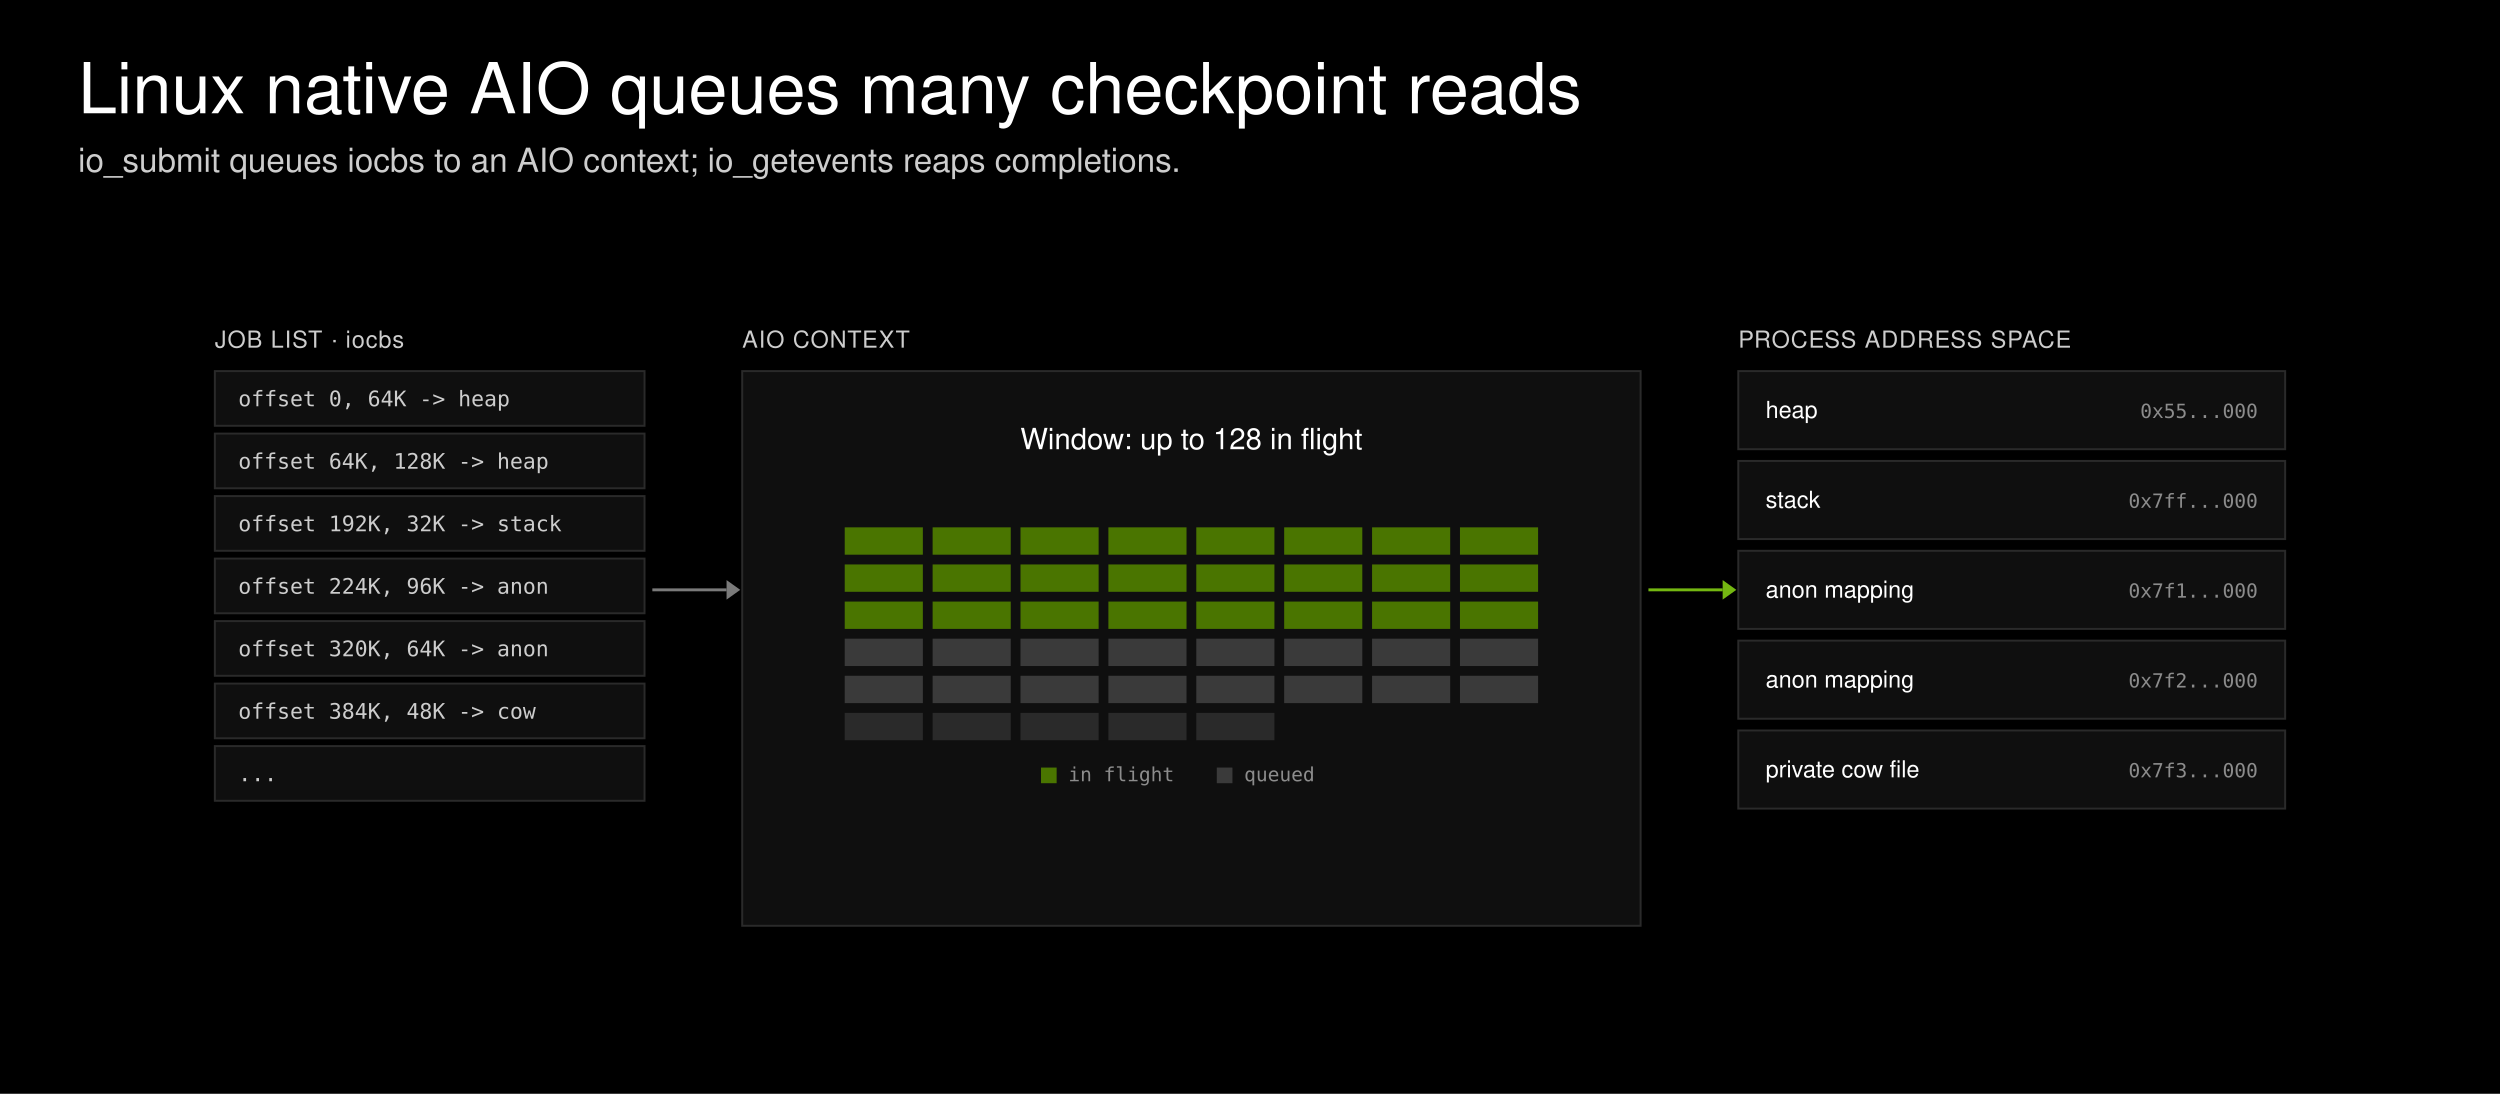
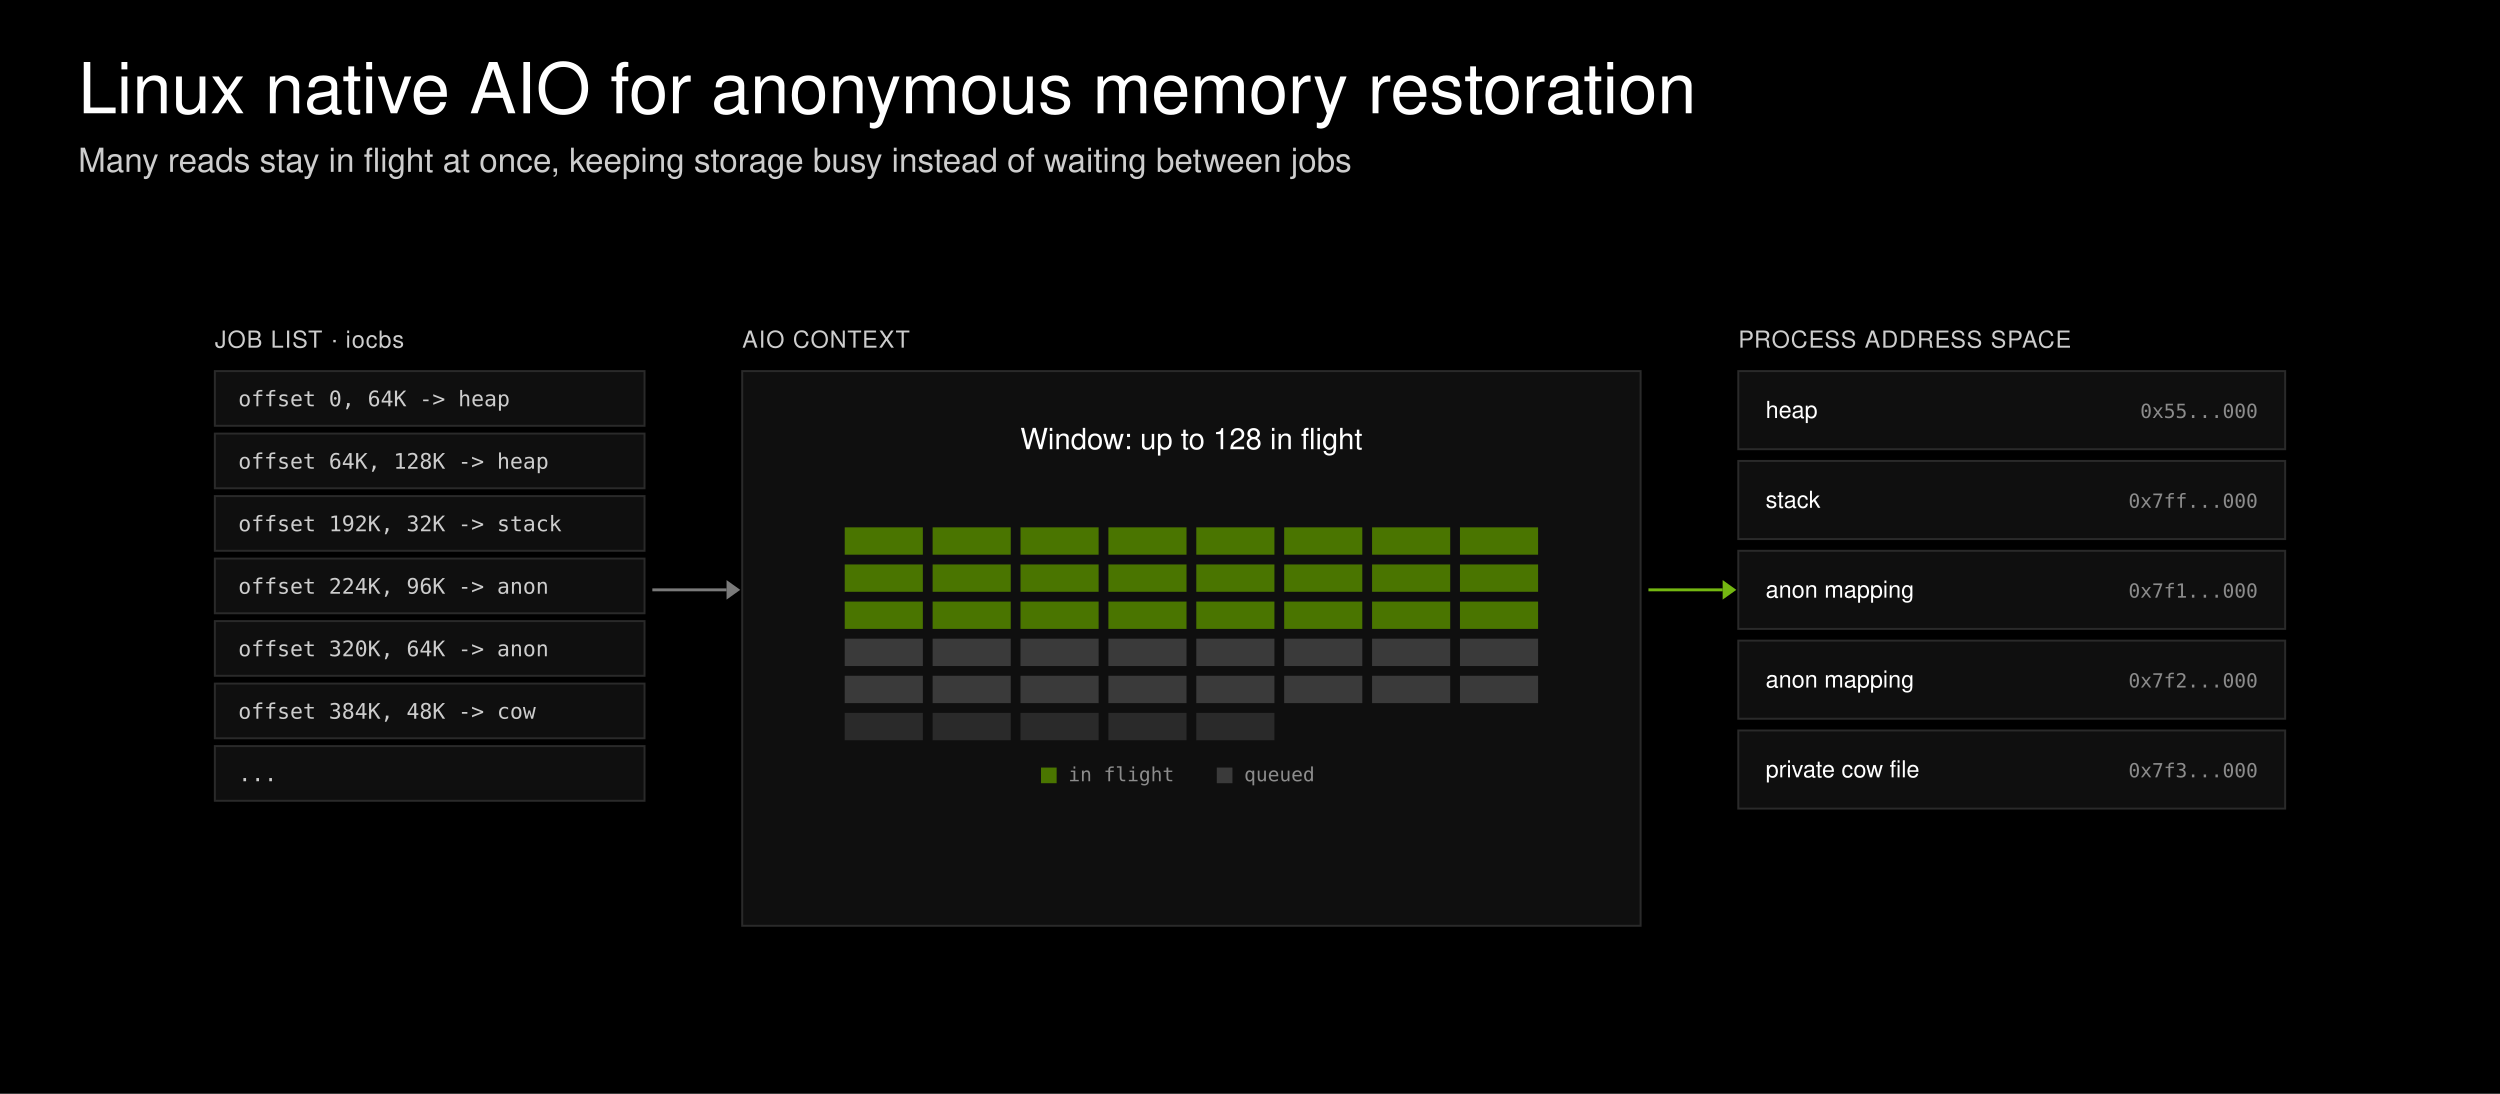
<svg xmlns="http://www.w3.org/2000/svg" width="1280" height="560" viewBox="0 0 1280 560" role="img" aria-label="Parallel AIO restore pipeline overlaps memory-region reads">
  <rect width="1280" height="560" fill="#000000" />
  <style>
  .title { font-family: "Helvetica Neue", Helvetica, Geist, Arial, sans-serif; font-size: 36px; font-weight: 300; fill: #ffffff; }
  .subtitle { font-family: "Helvetica Neue", Helvetica, Geist, Arial, sans-serif; font-size: 17px; font-weight: 300; fill: #cdcdcd; }
  .panel-label { font-family: Geist, "Helvetica Neue", Helvetica, Arial, sans-serif; font-size: 13px; font-weight: 600; fill: #ffffff; letter-spacing: 0.08em; text-transform: uppercase; }
  .panel-sub { font-family: "Geist Mono", "SF Mono", Menlo, Consolas, monospace; font-size: 12px; font-weight: 400; fill: #8c8c8c; }
  .section-label { font-family: Geist, "Helvetica Neue", Helvetica, Arial, sans-serif; font-size: 12px; font-weight: 500; fill: #cdcdcd; letter-spacing: 0.04em; text-transform: uppercase; }
  .card-title { font-family: Geist, "Helvetica Neue", Helvetica, Arial, sans-serif; font-size: 15px; font-weight: 500; fill: #ffffff; }
  .card-meta { font-family: "Geist Mono", "SF Mono", Menlo, Consolas, monospace; font-size: 11px; font-weight: 400; fill: #8c8c8c; }
  .item { font-family: "Geist Mono", "SF Mono", Menlo, Consolas, monospace; font-size: 11px; font-weight: 400; fill: #cdcdcd; }
  .vma-label { font-family: Geist, "Helvetica Neue", Helvetica, Arial, sans-serif; font-size: 12px; font-weight: 500; fill: #ffffff; }
  .vma-addr { font-family: "Geist Mono", "SF Mono", Menlo, Consolas, monospace; font-size: 10px; font-weight: 400; fill: #8c8c8c; }
  .arrow-label { font-family: Geist, "Helvetica Neue", Helvetica, Arial, sans-serif; font-size: 12px; font-weight: 500; fill: #cdcdcd; }
  .arrow-meta { font-family: "Geist Mono", "SF Mono", Menlo, Consolas, monospace; font-size: 10px; font-weight: 400; fill: #8c8c8c; }
</style>
-   <text class="title" x="40" y="58">Linux native AIO queues many checkpoint reads</text>
-   <text class="subtitle" x="40" y="88">io_submit queues iocbs to an AIO context; io_getevents reaps completions.</text>
+   <text class="title" x="40" y="58">Linux native AIO for anonymous memory restoration</text>
+   <text class="subtitle" x="40" y="88">Many reads stay in flight at once, keeping storage busy instead of waiting between jobs</text>
  <text class="section-label" x="110.0" y="178">JOB LIST · iocbs</text>
  <text class="section-label" x="380.0" y="178">AIO CONTEXT</text>
  <text class="section-label" x="890.0" y="178">PROCESS ADDRESS SPACE</text>
  <rect x="110.0" y="190" width="220" height="28" fill="#0f0f0f" stroke="#2a2a2a" stroke-width="1" />
  <text class="item" x="122.0" y="208.0">offset 0,    64K -&gt; heap</text>
  <rect x="110.0" y="222" width="220" height="28" fill="#0f0f0f" stroke="#2a2a2a" stroke-width="1" />
  <text class="item" x="122.0" y="240.0">offset 64K,  128K -&gt; heap</text>
  <rect x="110.0" y="254" width="220" height="28" fill="#0f0f0f" stroke="#2a2a2a" stroke-width="1" />
  <text class="item" x="122.0" y="272.0">offset 192K, 32K -&gt; stack</text>
  <rect x="110.0" y="286" width="220" height="28" fill="#0f0f0f" stroke="#2a2a2a" stroke-width="1" />
  <text class="item" x="122.0" y="304.0">offset 224K, 96K -&gt; anon</text>
  <rect x="110.0" y="318" width="220" height="28" fill="#0f0f0f" stroke="#2a2a2a" stroke-width="1" />
  <text class="item" x="122.0" y="336.0">offset 320K, 64K -&gt; anon</text>
  <rect x="110.0" y="350" width="220" height="28" fill="#0f0f0f" stroke="#2a2a2a" stroke-width="1" />
  <text class="item" x="122.0" y="368.0">offset 384K, 48K -&gt; cow</text>
  <rect x="110.0" y="382" width="220" height="28" fill="#0f0f0f" stroke="#2a2a2a" stroke-width="1" />
  <text class="item" x="122.0" y="400.0">...</text>
  <rect x="380.0" y="190" width="460" height="284" fill="#0f0f0f" stroke="#2a2a2a" stroke-width="1" />
  <text class="card-title" x="610.0" y="230" text-anchor="middle">Window: up to 128 in flight</text>
  <rect x="432.5" y="270" width="40" height="14" fill="#4a7500" />
  <rect x="477.5" y="270" width="40" height="14" fill="#4a7500" />
  <rect x="522.5" y="270" width="40" height="14" fill="#4a7500" />
  <rect x="567.5" y="270" width="40" height="14" fill="#4a7500" />
  <rect x="612.5" y="270" width="40" height="14" fill="#4a7500" />
  <rect x="657.5" y="270" width="40" height="14" fill="#4a7500" />
  <rect x="702.5" y="270" width="40" height="14" fill="#4a7500" />
  <rect x="747.5" y="270" width="40" height="14" fill="#4a7500" />
  <rect x="432.5" y="289" width="40" height="14" fill="#4a7500" />
  <rect x="477.5" y="289" width="40" height="14" fill="#4a7500" />
  <rect x="522.5" y="289" width="40" height="14" fill="#4a7500" />
  <rect x="567.5" y="289" width="40" height="14" fill="#4a7500" />
  <rect x="612.5" y="289" width="40" height="14" fill="#4a7500" />
  <rect x="657.5" y="289" width="40" height="14" fill="#4a7500" />
  <rect x="702.5" y="289" width="40" height="14" fill="#4a7500" />
  <rect x="747.5" y="289" width="40" height="14" fill="#4a7500" />
  <rect x="432.5" y="308" width="40" height="14" fill="#4a7500" />
  <rect x="477.5" y="308" width="40" height="14" fill="#4a7500" />
  <rect x="522.5" y="308" width="40" height="14" fill="#4a7500" />
  <rect x="567.5" y="308" width="40" height="14" fill="#4a7500" />
  <rect x="612.5" y="308" width="40" height="14" fill="#4a7500" />
  <rect x="657.5" y="308" width="40" height="14" fill="#4a7500" />
  <rect x="702.5" y="308" width="40" height="14" fill="#4a7500" />
  <rect x="747.5" y="308" width="40" height="14" fill="#4a7500" />
  <rect x="432.5" y="327" width="40" height="14" fill="#3a3a3a" />
  <rect x="477.5" y="327" width="40" height="14" fill="#3a3a3a" />
  <rect x="522.5" y="327" width="40" height="14" fill="#3a3a3a" />
  <rect x="567.5" y="327" width="40" height="14" fill="#3a3a3a" />
  <rect x="612.5" y="327" width="40" height="14" fill="#3a3a3a" />
  <rect x="657.5" y="327" width="40" height="14" fill="#3a3a3a" />
  <rect x="702.5" y="327" width="40" height="14" fill="#3a3a3a" />
  <rect x="747.5" y="327" width="40" height="14" fill="#3a3a3a" />
  <rect x="432.5" y="346" width="40" height="14" fill="#3a3a3a" />
  <rect x="477.5" y="346" width="40" height="14" fill="#3a3a3a" />
  <rect x="522.5" y="346" width="40" height="14" fill="#3a3a3a" />
  <rect x="567.5" y="346" width="40" height="14" fill="#3a3a3a" />
  <rect x="612.5" y="346" width="40" height="14" fill="#3a3a3a" />
  <rect x="657.5" y="346" width="40" height="14" fill="#3a3a3a" />
  <rect x="702.5" y="346" width="40" height="14" fill="#3a3a3a" />
  <rect x="747.5" y="346" width="40" height="14" fill="#3a3a3a" />
  <rect x="432.5" y="365" width="40" height="14" fill="#2a2a2a" />
  <rect x="477.5" y="365" width="40" height="14" fill="#2a2a2a" />
  <rect x="522.5" y="365" width="40" height="14" fill="#2a2a2a" />
  <rect x="567.5" y="365" width="40" height="14" fill="#2a2a2a" />
  <rect x="612.5" y="365" width="40" height="14" fill="#2a2a2a" />
  <rect x="533.0" y="393" width="8" height="8" fill="#4a7500" />
  <text class="arrow-meta" x="547.0" y="400" fill="#cdcdcd">in flight</text>
  <rect x="623.0" y="393" width="8" height="8" fill="#3a3a3a" />
  <text class="arrow-meta" x="637.0" y="400" fill="#cdcdcd">queued</text>
  <rect x="890.0" y="190.0" width="280" height="40" fill="#0f0f0f" stroke="#2a2a2a" stroke-width="1" />
  <text class="vma-label" x="904.0" y="214.0">heap</text>
  <text class="vma-addr" x="1156.0" y="214.0" text-anchor="end">0x55...000</text>
  <rect x="890.0" y="236.0" width="280" height="40" fill="#0f0f0f" stroke="#2a2a2a" stroke-width="1" />
  <text class="vma-label" x="904.0" y="260.0">stack</text>
  <text class="vma-addr" x="1156.0" y="260.0" text-anchor="end">0x7ff...000</text>
  <rect x="890.0" y="282.0" width="280" height="40" fill="#0f0f0f" stroke="#2a2a2a" stroke-width="1" />
  <text class="vma-label" x="904.0" y="306.0">anon mapping</text>
  <text class="vma-addr" x="1156.0" y="306.0" text-anchor="end">0x7f1...000</text>
  <rect x="890.0" y="328.0" width="280" height="40" fill="#0f0f0f" stroke="#2a2a2a" stroke-width="1" />
  <text class="vma-label" x="904.0" y="352.0">anon mapping</text>
  <text class="vma-addr" x="1156.0" y="352.0" text-anchor="end">0x7f2...000</text>
  <rect x="890.0" y="374.0" width="280" height="40" fill="#0f0f0f" stroke="#2a2a2a" stroke-width="1" />
  <text class="vma-label" x="904.0" y="398.0">private cow file</text>
  <text class="vma-addr" x="1156.0" y="398.0" text-anchor="end">0x7f3...000</text>
  <line x1="334.0" y1="302.0" x2="372.0" y2="302.0" stroke="#7a7a7a" stroke-width="1.5" />
  <polygon points="372.0,297.0 379.0,302.0 372.0,307.0" fill="#7a7a7a" />
  <line x1="844.0" y1="302.0" x2="882.0" y2="302.0" stroke="#74b711" stroke-width="1.5" />
  <polygon points="882.0,297.0 889.0,302.0 882.0,307.0" fill="#74b711" />
</svg>
